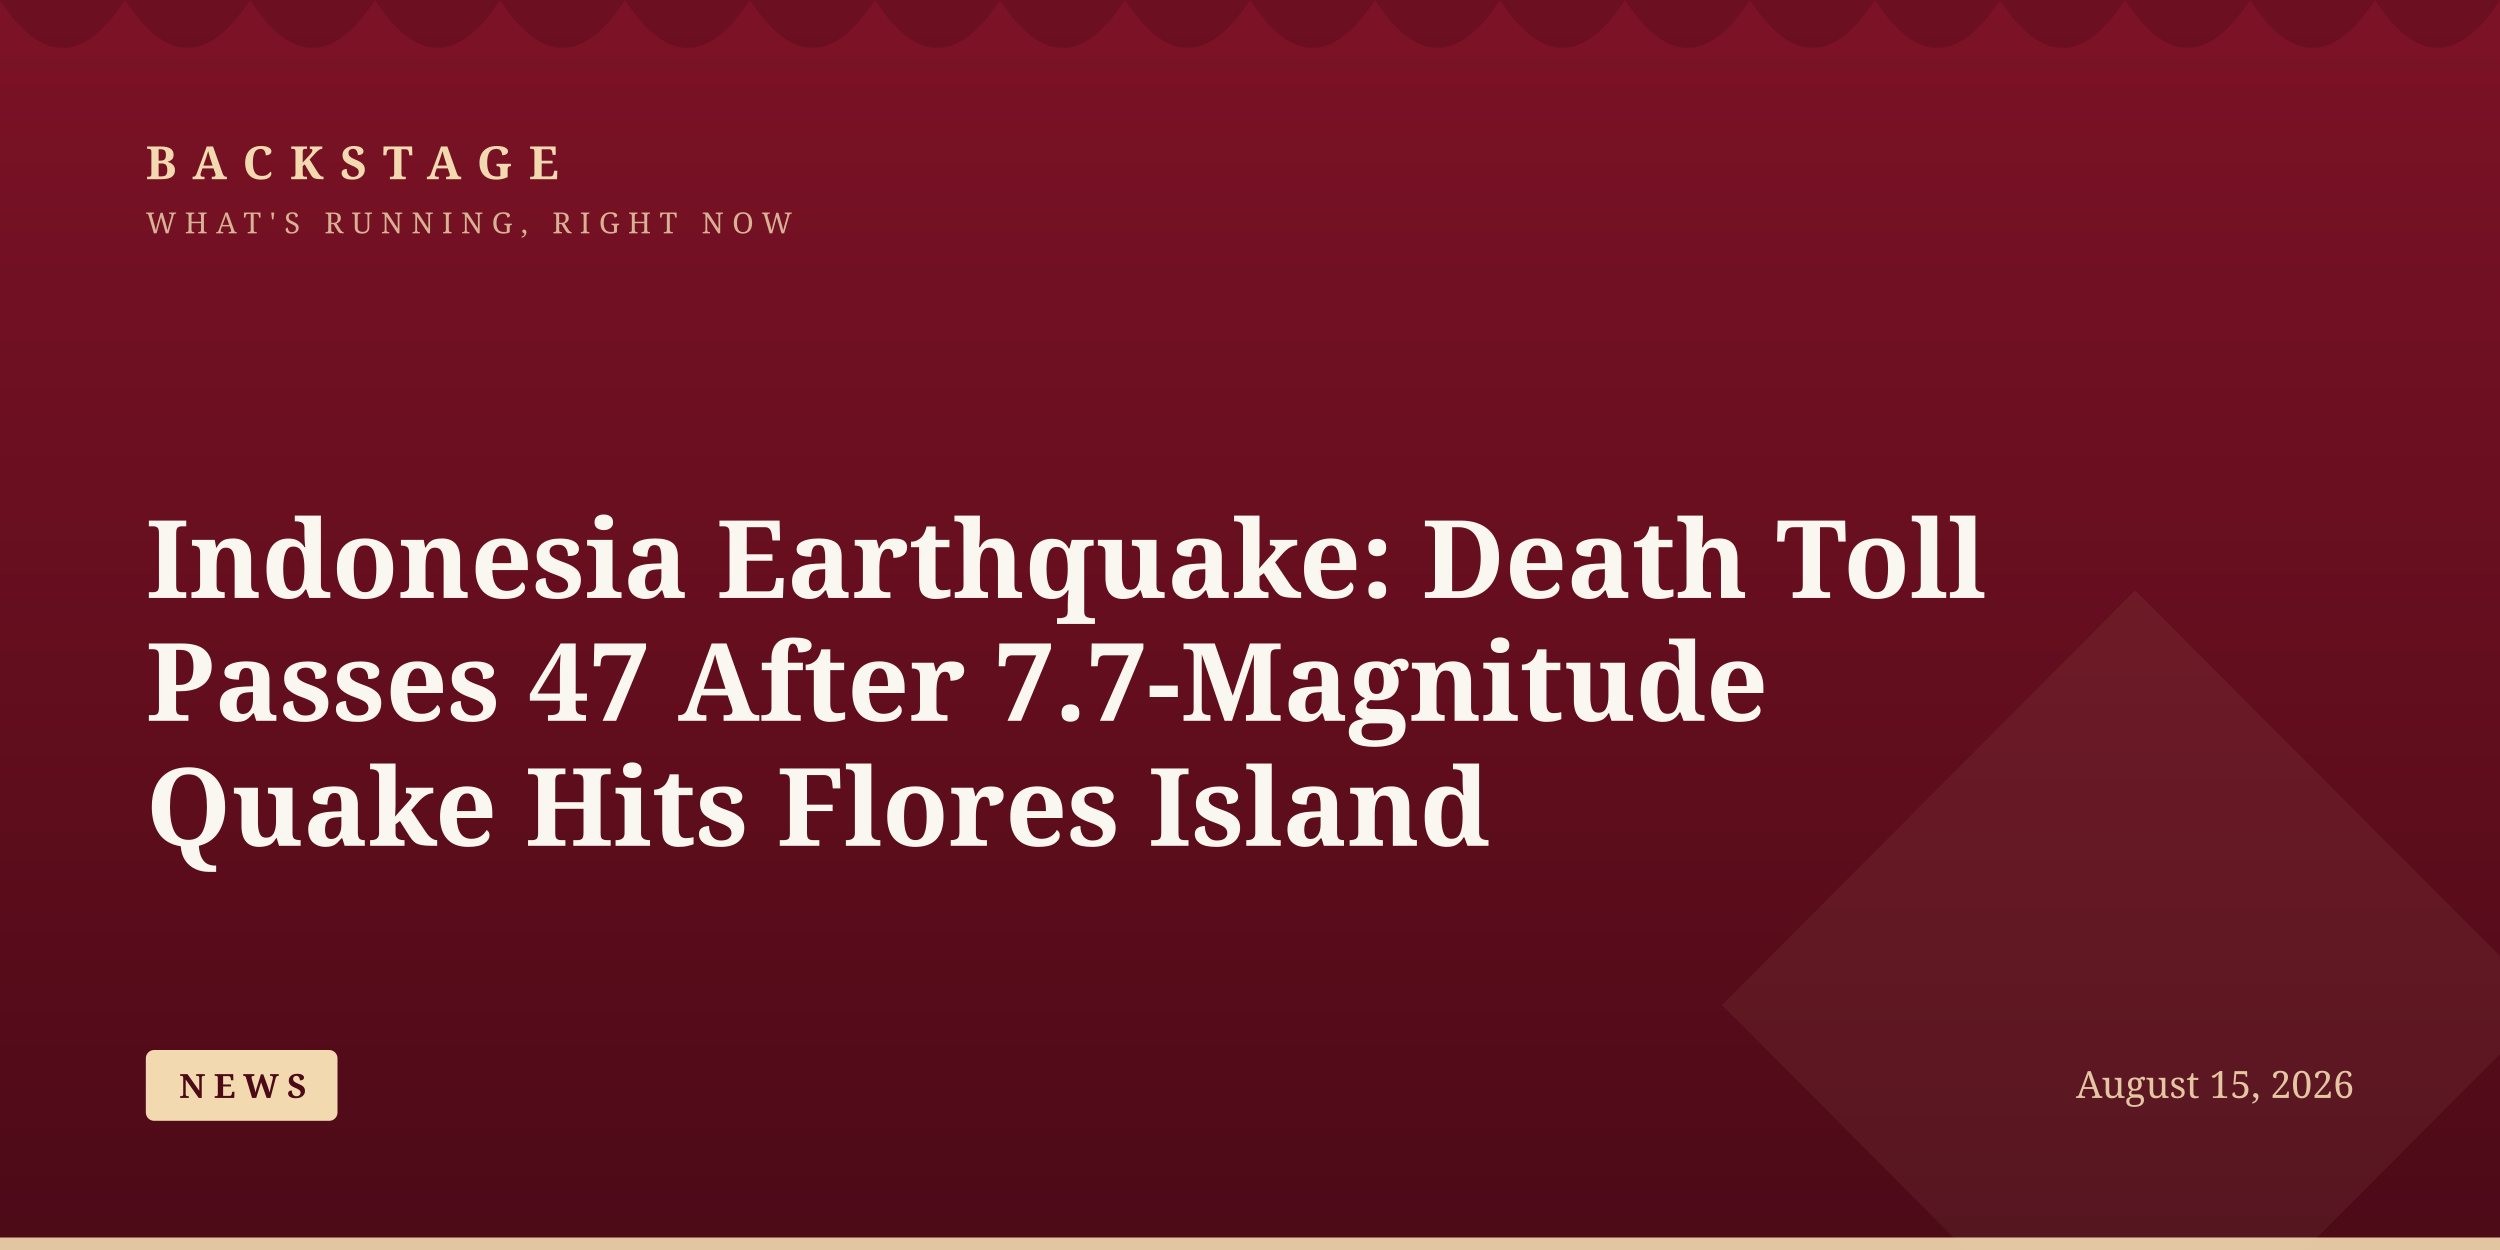
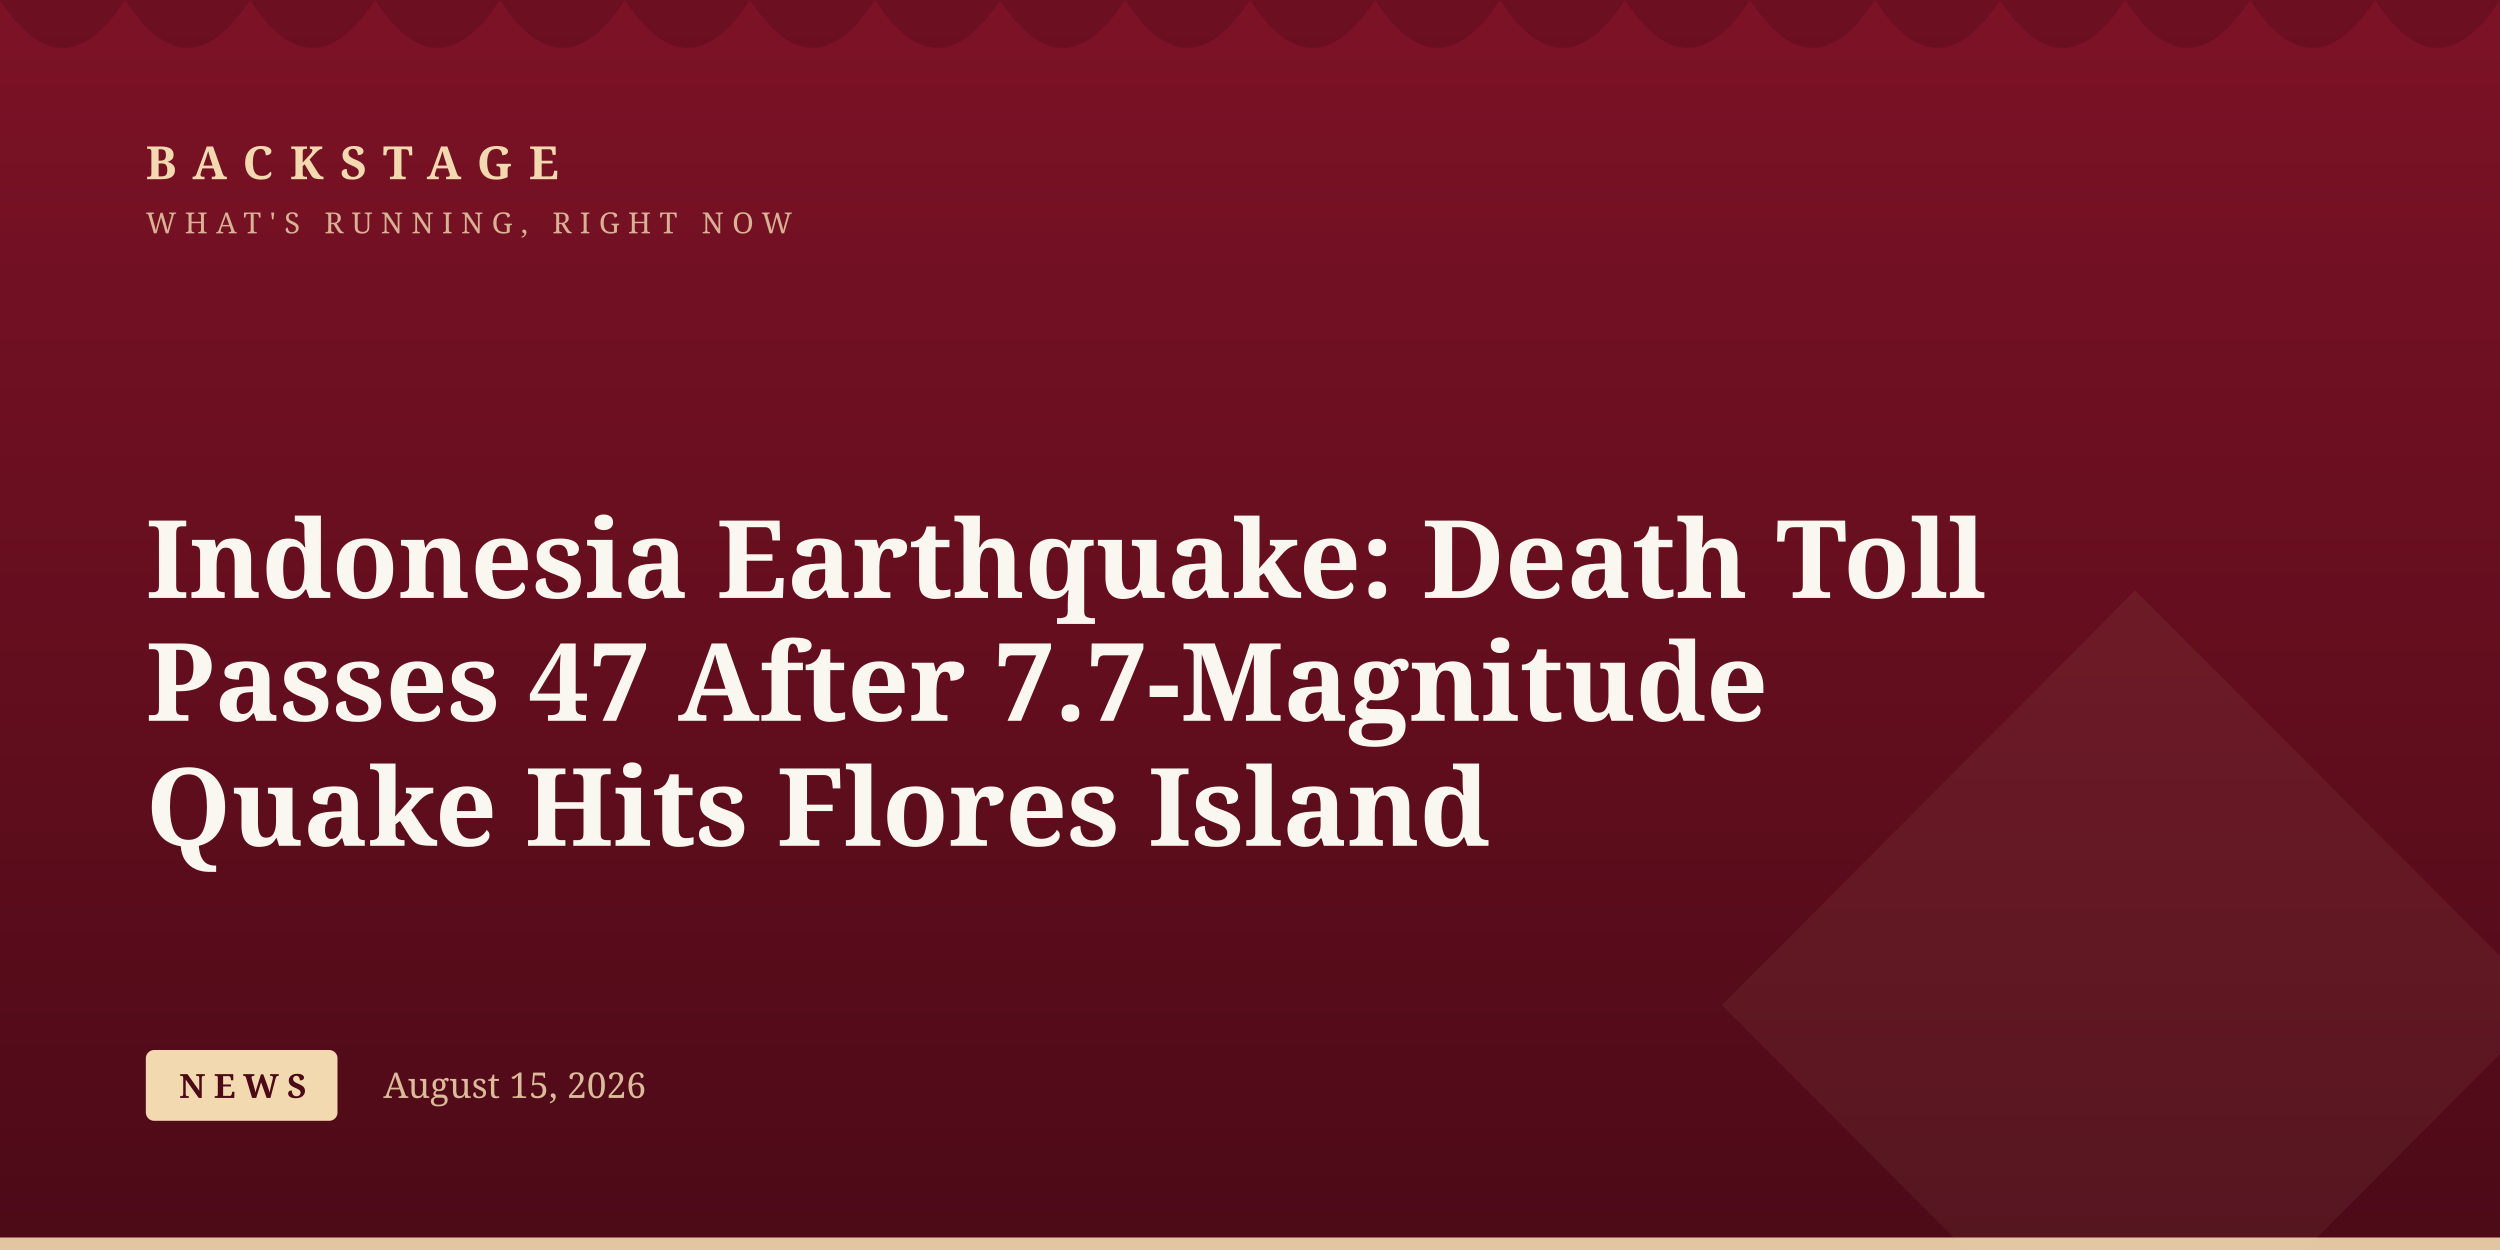
<svg xmlns="http://www.w3.org/2000/svg" viewBox="0 0 1200 600" width="1200" height="600" font-family="Georgia, 'Roboto Slab', serif">
  <defs>
    <linearGradient id="g" x1="0" y1="0" x2="0" y2="1">
      <stop offset="0" stop-color="#7D1226" />
      <stop offset="1" stop-color="#4c0a17" />
    </linearGradient>
  </defs>
  <rect width="1200" height="600" fill="url(#g)" />
  <path d="M 0 0 Q 30 46 60 0 Z" fill="#4c0a17" opacity="0.35" />
  <path d="M 60 0 Q 90 46 120 0 Z" fill="#4c0a17" opacity="0.35" />
  <path d="M 120 0 Q 150 46 180 0 Z" fill="#4c0a17" opacity="0.35" />
  <path d="M 180 0 Q 210 46 240 0 Z" fill="#4c0a17" opacity="0.35" />
  <path d="M 240 0 Q 270 46 300 0 Z" fill="#4c0a17" opacity="0.35" />
  <path d="M 300 0 Q 330 46 360 0 Z" fill="#4c0a17" opacity="0.35" />
  <path d="M 360 0 Q 390 46 420 0 Z" fill="#4c0a17" opacity="0.35" />
  <path d="M 420 0 Q 450 46 480 0 Z" fill="#4c0a17" opacity="0.35" />
  <path d="M 480 0 Q 510 46 540 0 Z" fill="#4c0a17" opacity="0.35" />
  <path d="M 540 0 Q 570 46 600 0 Z" fill="#4c0a17" opacity="0.35" />
  <path d="M 600 0 Q 630 46 660 0 Z" fill="#4c0a17" opacity="0.35" />
  <path d="M 660 0 Q 690 46 720 0 Z" fill="#4c0a17" opacity="0.35" />
  <path d="M 720 0 Q 750 46 780 0 Z" fill="#4c0a17" opacity="0.35" />
  <path d="M 780 0 Q 810 46 840 0 Z" fill="#4c0a17" opacity="0.35" />
  <path d="M 840 0 Q 870 46 900 0 Z" fill="#4c0a17" opacity="0.35" />
  <path d="M 900 0 Q 930 46 960 0 Z" fill="#4c0a17" opacity="0.35" />
  <path d="M 960 0 Q 990 46 1020 0 Z" fill="#4c0a17" opacity="0.35" />
  <path d="M 1020 0 Q 1050 46 1080 0 Z" fill="#4c0a17" opacity="0.35" />
  <path d="M 1080 0 Q 1110 46 1140 0 Z" fill="#4c0a17" opacity="0.35" />
  <path d="M 1140 0 Q 1170 46 1200 0 Z" fill="#4c0a17" opacity="0.35" />
  <text x="1025" y="470" font-size="520" fill="#f3d9b0" opacity="0.06" text-anchor="middle" dominant-baseline="middle">◆</text>
  <text x="70" y="86" font-size="22" letter-spacing="8" fill="#f3d9b0" font-weight="bold">BACKSTAGE</text>
  <text x="70" y="112" font-size="14" letter-spacing="4" fill="#f3d9b0" opacity="0.8">WHAT'S RUNNING, RIGHT NOW</text>
  <text font-size="52" font-weight="bold" fill="#faf7f0">
    <tspan x="70" y="287">Indonesia Earthquake: Death Toll</tspan>
    <tspan x="70" y="346">Passes 47 After 7.7-Magnitude</tspan>
    <tspan x="70" y="406">Quake Hits Flores Island</tspan>
  </text>
  <rect x="70" y="504" width="92" height="34" rx="4" fill="#f3d9b0" />
  <text x="86" y="527" font-size="16" letter-spacing="4" fill="#4c0a17" font-weight="bold">NEWS</text>
-   <text x="1130" y="527" font-size="18" fill="#f3d9b0" text-anchor="end" opacity="0.9">August 15, 2026</text>
+   <text x="184" y="527" font-size="17" fill="#f3d9b0" opacity="0.85">August 15, 2026</text>
  <rect x="0" y="594" width="1200" height="6" fill="#f3d9b0" opacity="0.9" />
</svg>
